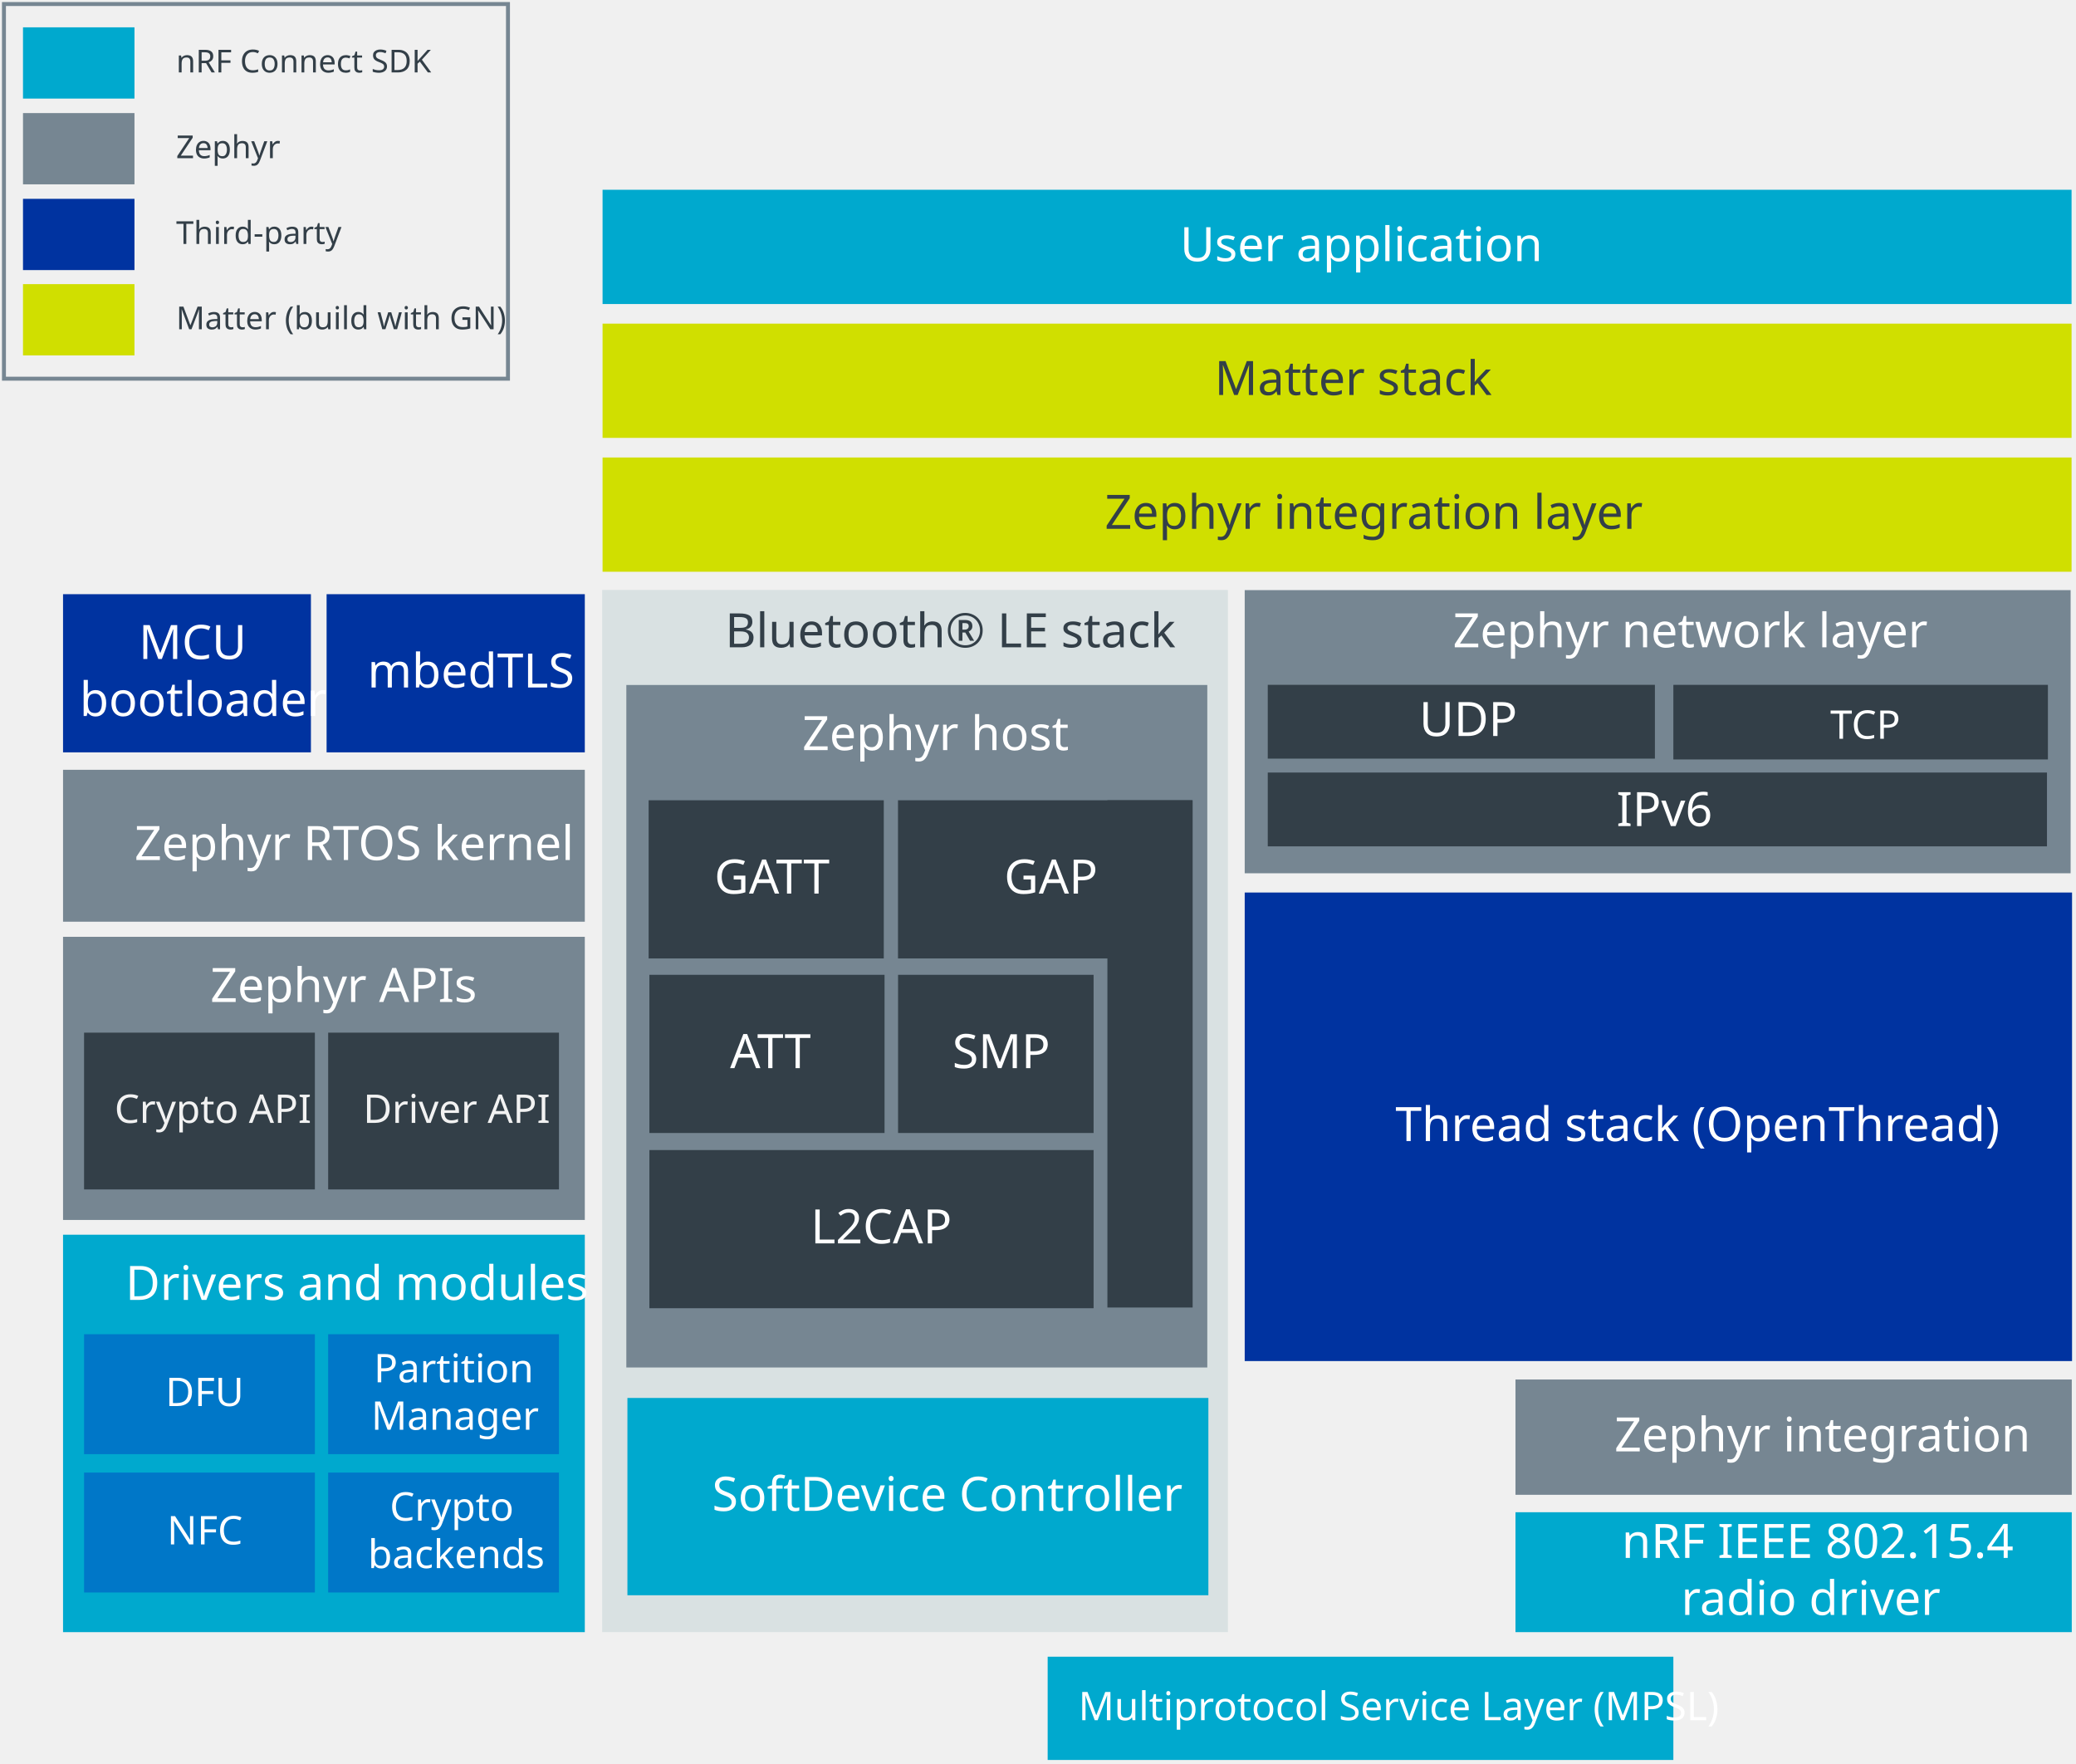
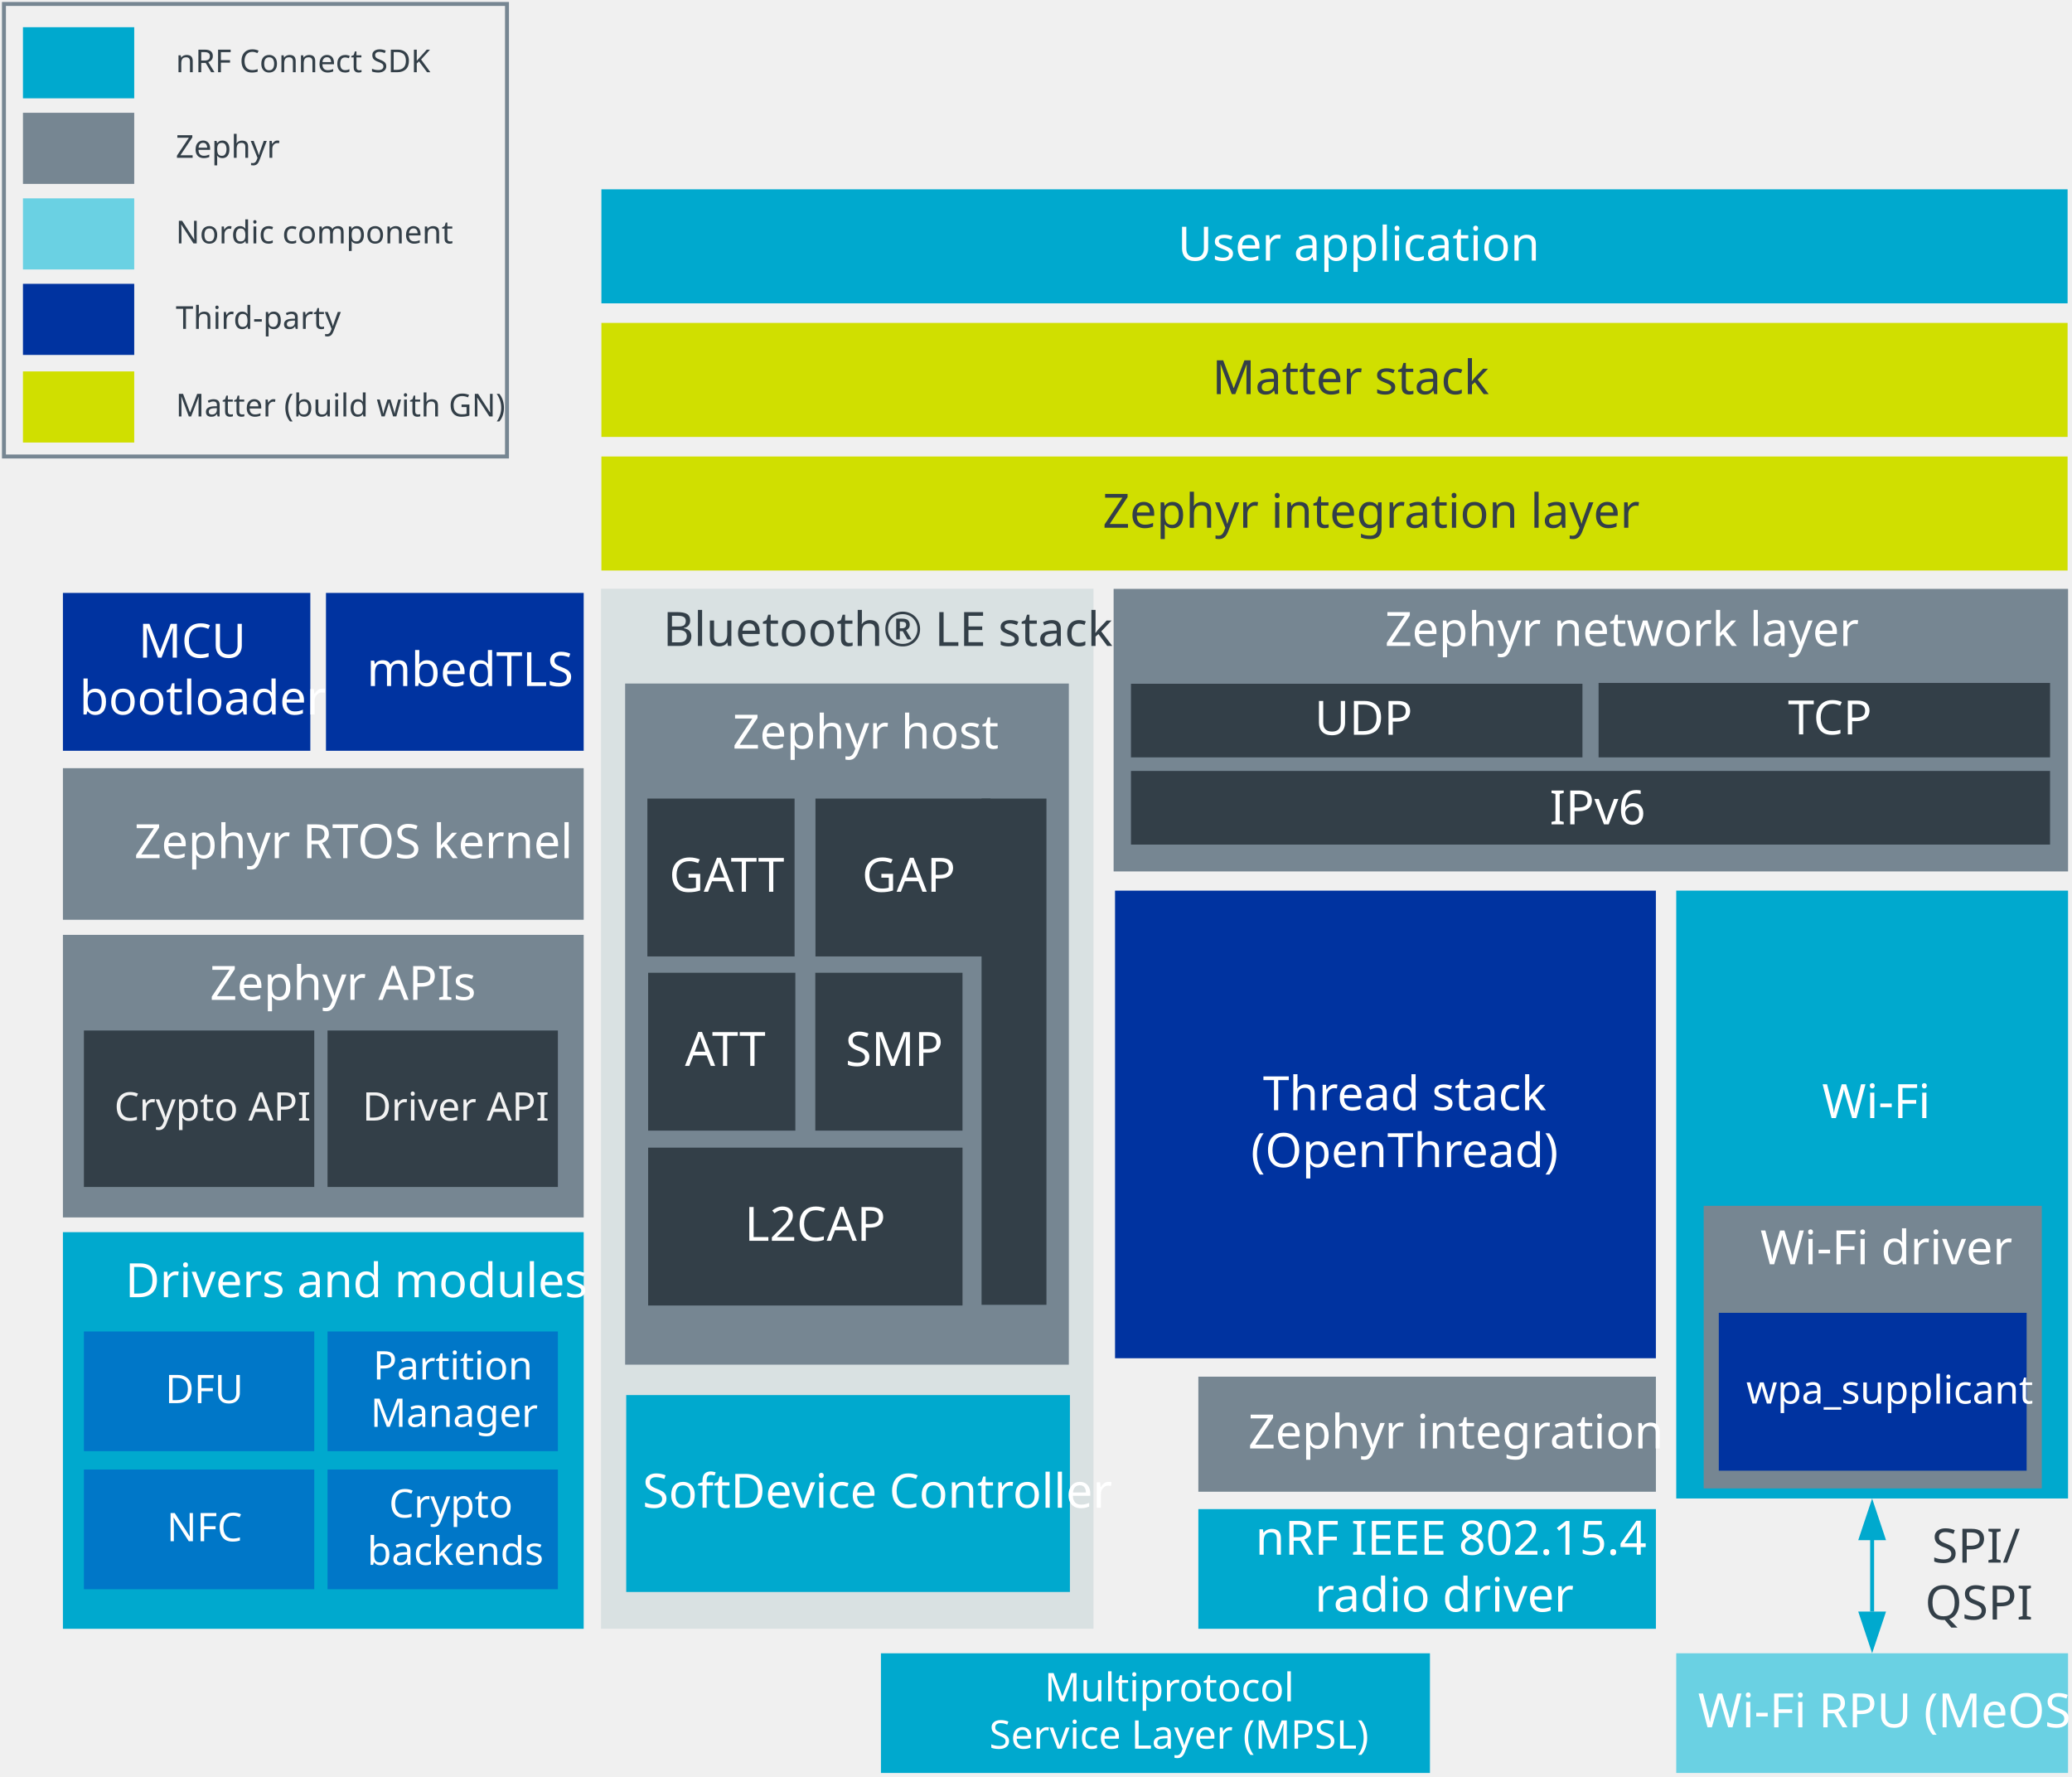
- <svg xmlns="http://www.w3.org/2000/svg" width="7.287in" height="6.191in" viewBox="0 0 524.666 445.719" xml:space="preserve" color-interpolation-filters="sRGB" class="st21">
+ <svg xmlns="http://www.w3.org/2000/svg" xmlns:xlink="http://www.w3.org/1999/xlink" width="7.287in" height="6.249in" viewBox="0 0 524.66 449.922" xml:space="preserve" color-interpolation-filters="sRGB" class="st25">
  <style type="text/css">
	
		.st1 {fill:#00a9ce;stroke:none;stroke-linecap:round;stroke-linejoin:round;stroke-width:0.75}
		.st2 {fill:#feffff;font-family:Calibri;font-size:1em}
		.st3 {fill:#0033a0;stroke:none;stroke-width:1}
		.st4 {fill:#ffffff;font-family:Calibri;font-size:1em}
- 		.st5 {stroke:none;stroke-linecap:round;stroke-linejoin:round;stroke-width:0.75}
- 		.st6 {fill:#00a9ce;stroke:none;stroke-width:1}
- 		.st7 {fill:#ffffff;font-family:Calibri;font-size:0.833em}
- 		.st8 {fill:#768692;stroke:none;stroke-width:1}
- 		.st9 {font-size:1em}
+ 		.st5 {font-size:1em}
+ 		.st6 {stroke:none;stroke-linecap:round;stroke-linejoin:round;stroke-width:0.75}
+ 		.st7 {fill:#00a9ce;stroke:none;stroke-width:1}
+ 		.st8 {fill:#ffffff;font-family:Calibri;font-size:0.833em}
+ 		.st9 {fill:#768692;stroke:none;stroke-width:1}
		.st10 {fill:#333f48;stroke:none;stroke-width:1}
		.st11 {fill:#0077c8;stroke:none;stroke-linecap:round;stroke-linejoin:round;stroke-width:0.75}
		.st12 {fill:#333f48;stroke:none;stroke-linecap:round;stroke-linejoin:round;stroke-width:0.75}
		.st13 {fill:#f2f2f2;font-family:Calibri;font-size:0.833em}
		.st14 {fill:#d9e1e2;stroke:none;stroke-width:1}
		.st15 {fill:#333f48;font-family:Calibri;font-size:1em}
		.st16 {fill:#d0df00;stroke:none;stroke-linecap:round;stroke-linejoin:round;stroke-width:0.75}
		.st17 {fill:none;stroke:#768692;stroke-width:1}
		.st18 {fill:#d0df00;stroke:none;stroke-width:1}
		.st19 {fill:none;stroke:none;stroke-width:1}
		.st20 {fill:#333f48;font-family:Calibri;font-size:0.667em}
- 		.st21 {fill:none;fill-rule:evenodd;font-size:12px;overflow:visible;stroke-linecap:square;stroke-miterlimit:3}
+ 		.st21 {fill:#6ad1e3;stroke:none;stroke-width:1}
+ 		.st22 {fill:#768692;stroke:none;stroke-linecap:round;stroke-linejoin:round;stroke-width:0.75}
+ 		.st23 {marker-end:url(#mrkr13-168);marker-start:url(#mrkr13-166);stroke:#00a9ce;stroke-linecap:butt;stroke-width:1}
+ 		.st24 {fill:#00a9ce;fill-opacity:1;stroke:#00a9ce;stroke-opacity:1;stroke-width:0.284}
+ 		.st25 {fill:none;fill-rule:evenodd;font-size:12px;overflow:visible;stroke-linecap:square;stroke-miterlimit:3}
	
	</style>
+   <defs id="Markers">
+     <g id="lend13">
+       <path d="M 3 1 L 0 0 L 3 -1 L 3 1 " style="stroke:none" />
+     </g>
+     <marker id="mrkr13-166" class="st24" refX="10.2" orient="auto" markerUnits="strokeWidth" overflow="visible">
+       <use xlink:href="#lend13" transform="scale(3.52) " />
+     </marker>
+     <marker id="mrkr13-168" class="st24" refX="-10.56" orient="auto" markerUnits="strokeWidth" overflow="visible">
+       <use xlink:href="#lend13" transform="scale(-3.52,-3.52) " />
+     </marker>
+   </defs>
  <g>
-     <g id="shape3186-1" transform="translate(152.285,-368.911)">
-       <path d="M0 416.85 L0 445.72 L371.26 445.72 L371.26 416.85 L0 416.85 L0 416.85 Z" class="st1" />
-       <text x="145.95" y="434.88" class="st2">User application</text>
-     </g>
-     <g id="shape3188-4" transform="translate(314.575,-101.8)">
-       <path d="M0 327.32 L0 445.72 L209.09 445.72 L209.09 327.32 L0 327.32 L0 327.32 Z" class="st3" />
-       <text x="38.08" y="390.12" class="st4">Thread stack (OpenThread)</text>
-     </g>
-     <g id="shape3189-7" transform="translate(314.933,-101.8)">
-       <path d="M208.73 320.59 L0 320.59 L0 445.72 L208.73 445.72 L208.73 320.59" class="st5" />
-     </g>
-     <g id="shape3190-10" transform="translate(264.776,-1)">
-       <rect x="0" y="419.625" width="158.131" height="26.095" class="st6" />
-       <text x="7.77" y="435.67" class="st7">Multiprotocol Service Layer (MPSL)</text>
-     </g>
-     <g id="shape3192-13" transform="translate(383.007,-68.0067)">
-       <rect x="0" y="416.587" width="140.592" height="29.132" class="st8" />
-       <text x="25.01" y="434.75" class="st4">Zephyr integration</text>
-     </g>
-     <g id="shape3194-16" transform="translate(383.007,-33.3003)">
-       <path d="M140.59 415.42 L0 415.42 L0 445.72 L140.59 445.72 L140.59 415.42 Z" class="st1" />
-       <text x="26.84" y="426.97" class="st4">nRF IEEE 802.15.4 <tspan x="41.87" dy="1.2em" class="st9">radio driver</tspan>
-       </text>
-     </g>
-     <g id="shape3195-20" transform="translate(383.007,-32.6148)">
-       <path d="M139.02 415.42 L0 415.42 L0 445.72 L139.02 445.72 L139.02 415.42" class="st5" />
-     </g>
-     <g id="shape3196-23" transform="translate(314.575,-225.065)">
-       <path d="M0 374.17 L0 445.72 L208.73 445.72 L208.73 374.17 L0 374.17 L0 374.17 Z" class="st8" />
-     </g>
-     <g id="shape3197-25" transform="translate(314.927,-277.623)">
-       <path d="M208.73 429.44 L0 429.44 L0 445.72 L208.73 445.72 L208.73 429.44" class="st5" />
-       <text x="52.28" y="441.18" class="st4">Zephyr network layer</text>
-     </g>
-     <g id="shape3198-29" transform="translate(320.401,-254.033)">
-       <path d="M97.84 427.07 L0 427.07 L0 445.72 L97.84 445.72 L97.84 427.07 Z" class="st10" />
-       <text x="38.28" y="440" class="st4">UDP</text>
-     </g>
-     <g id="shape3200-32" transform="translate(422.907,-253.827)">
-       <path d="M94.66 426.87 L0 426.87 L0 445.72 L94.66 445.72 L94.66 426.87 Z" class="st10" />
-       <text x="39.65" y="440.49" class="st7">TCP</text>
-     </g>
-     <g id="shape3202-35" transform="translate(320.401,-231.868)">
-       <path d="M196.93 427.07 L0 427.07 L0 445.72 L196.93 445.72 L196.93 427.07 Z" class="st10" />
-       <text x="88.11" y="440.6" class="st4">IPv6</text>
-     </g>
-     <g id="shape3203-38" transform="translate(320.401,-233.628)">
-       <path d="M196.93 427.07 L0 427.07 L0 445.72 L196.93 445.72 L196.93 427.07" class="st5" />
-     </g>
-     <g id="shape3204-41" transform="translate(15.9325,-33.3003)">
-       <rect x="0" y="345.29" width="131.865" height="100.429" class="st6" />
-       <text x="15.78" y="361.76" class="st4">Drivers and modules</text>
-     </g>
-     <g id="shape3205-44" transform="translate(82.9366,-43.3218)">
-       <path d="M58.33 415.42 L0 415.42 L0 445.72 L58.33 445.72 L58.33 415.42 Z" class="st11" />
-       <text x="15.56" y="427.57" class="st7">Crypto <tspan x="10.06" dy="1.2em" class="st9">backends</tspan>
-       </text>
-     </g>
-     <g id="shape3206-48" transform="translate(21.2463,-43.3218)">
-       <path d="M58.33 415.42 L0 415.42 L0 445.72 L58.33 445.72 L58.33 415.42 Z" class="st11" />
-       <text x="20.98" y="433.57" class="st7">NFC</text>
-     </g>
-     <g id="shape3207-51" transform="translate(21.2463,-78.2807)">
-       <path d="M58.33 415.42 L0 415.42 L0 445.72 L58.33 445.72 L58.33 415.42 Z" class="st11" />
-       <text x="20.59" y="433.57" class="st7">DFU</text>
-     </g>
-     <g id="shape3208-54" transform="translate(82.9366,-78.2807)">
-       <path d="M58.33 415.42 L0 415.42 L0 445.72 L58.33 445.72 L58.33 415.42 Z" class="st11" />
-       <text x="11.54" y="427.57" class="st7">Partition <tspan x="10.89" dy="1.2em" class="st9">Manager</tspan>
-       </text>
-     </g>
-     <g id="shape3209-58" transform="translate(15.9325,-137.458)">
-       <rect x="0" y="374.17" width="131.865" height="71.549" class="st8" />
-       <text x="37.24" y="390.64" class="st4">Zephyr APIs</text>
-     </g>
-     <g id="shape3210-61" transform="translate(82.9367,-145.169)">
-       <path d="M58.33 406.1 L0 406.1 L0 445.72 L58.33 445.72 L58.33 406.1 Z" class="st12" />
-       <text x="8.85" y="428.91" class="st13">Driver API</text>
-     </g>
-     <g id="shape3211-64" transform="translate(21.2463,-145.169)">
-       <path d="M58.33 406.1 L0 406.1 L0 445.72 L58.33 445.72 L58.33 406.1 Z" class="st12" />
-       <text x="7.69" y="428.91" class="st13">Crypto API</text>
-     </g>
-     <g id="shape3212-67" transform="translate(15.9325,-212.827)">
-       <rect x="0" y="407.336" width="131.865" height="38.383" class="st8" />
-       <text x="18.08" y="430.13" class="st4">Zephyr RTOS kernel</text>
-     </g>
-     <g id="shape3213-70" transform="translate(15.9325,-255.619)">
-       <rect x="0" y="405.75" width="62.647" height="39.97" class="st3" />
-       <text x="19.14" y="422.13" class="st4">MCU <tspan x="4.19" dy="1.2em" class="st9">bootloader</tspan>
-       </text>
-     </g>
-     <g id="shape3214-74" transform="translate(82.5412,-255.619)">
-       <rect x="0" y="405.75" width="65.257" height="39.97" class="st3" />
-       <text x="10.34" y="429.33" class="st4">mbedTLS</text>
-     </g>
-     <g id="group3225-77" transform="translate(152.194,-33.3003)">
-       <g id="shape3226-78">
-         <path d="M0 182.36 L0 445.72 L158.13 445.72 L158.13 182.36 L0 182.36 L0 182.36 Z" class="st14" />
-       </g>
-       <g id="shape3228-80" transform="translate(6.37336,-9.32235)">
-         <rect x="0" y="395.864" width="146.827" height="49.855" class="st1" />
-         <text x="21.4" y="424.39" class="st4">SoftDevice Controller</text>
-       </g>
-     </g>
-     <g id="shape3235-83" transform="translate(152.194,-277.623)">
-       <path d="M158.13 429.44 L0 429.44 L0 445.72 L158.13 445.72 L158.13 429.44" class="st5" />
-       <text x="31.09" y="441.18" class="st15">Bluetooth® LE stack</text>
-     </g>
-     <g id="shape3241-87" transform="translate(152.285,-335.086)">
-       <path d="M0 416.85 L0 445.72 L371.26 445.72 L371.26 416.85 L0 416.85 L0 416.85 Z" class="st16" />
-       <text x="154.68" y="434.88" class="st15">Matter stack</text>
-     </g>
-     <g id="shape3242-90" transform="translate(152.285,-301.261)">
-       <path d="M0 416.85 L0 445.72 L371.26 445.72 L371.26 416.85 L0 416.85 L0 416.85 Z" class="st16" />
-       <text x="126.95" y="434.88" class="st15">Zephyr integration layer</text>
-     </g>
-     <g id="group3259-93" transform="translate(158.294,-100.18)">
-       <g id="shape3227-94">
-         <rect x="0" y="273.256" width="146.827" height="172.464" class="st8" />
-         <text x="44.48" y="289.72" class="st4">Zephyr host</text>
-       </g>
-       <g id="shape3229-97" transform="translate(5.82647,-14.9741)">
-         <path d="M112.26 405.75 L0 405.75 L0 445.72 L112.26 445.72 L112.26 405.75 Z" class="st12" />
-         <text x="40.79" y="429.33" class="st4">L2CAP</text>
-       </g>
-       <g id="shape3230-100" transform="translate(5.63355,-103.362)">
-         <path d="M59.43 405.75 L0 405.75 L0 445.72 L59.43 445.72 L59.43 405.75 Z" class="st12" />
-         <text x="16.61" y="429.33" class="st4">GATT</text>
-       </g>
-       <g id="shape3231-103" transform="translate(5.82648,-59.2553)">
-         <path d="M59.43 405.75 L0 405.75 L0 445.72 L59.43 445.72 L59.43 405.75 Z" class="st12" />
-         <text x="20.4" y="429.33" class="st4">ATT</text>
-       </g>
-       <g id="shape3232-106" transform="translate(68.6566,-103.362)">
-         <path d="M74.37 405.75 L0 405.75 L0 445.72 L74.37 445.72 L74.37 405.75 Z" class="st12" />
-         <text x="26.83" y="429.33" class="st4">GAP</text>
-       </g>
-       <g id="shape3233-109" transform="translate(567.3,302.388) rotate(90)">
-         <path d="M128.18 424.18 L0 424.18 L0 445.72 L128.18 445.72 L128.18 424.18 Z" class="st12" />
-       </g>
-       <g id="shape3234-111" transform="translate(68.676,-59.2553)">
-         <path d="M49.41 405.75 L0 405.75 L0 445.72 L49.41 445.72 L49.41 405.75 Z" class="st12" />
-         <text x="13.72" y="429.33" class="st4">SMP</text>
-       </g>
-     </g>
-     <g id="shape3261-114" transform="translate(1,-350.042)">
-       <rect x="0" y="351.042" width="127.378" height="94.677" class="st17" />
-     </g>
-     <g id="group3297-116" transform="translate(5.8114,-355.93)">
-       <g id="group3290-117">
-         <g id="shape3271-118">
-           <rect x="0" y="427.713" width="28.174" height="18.006" class="st18" />
-         </g>
-         <g id="shape3282-120" transform="translate(34.6999,-0.862791)">
-           <rect x="0" y="429.439" width="83.056" height="16.281" class="st19" />
-           <text x="4" y="439.98" class="st20">Matter (build with GN)</text>
-         </g>
-       </g>
-       <g id="group3293-123" transform="translate(7.99361E-15,-21.5577)">
-         <g id="shape3220-124">
-           <rect x="0" y="427.713" width="28.174" height="18.006" class="st3" />
-         </g>
-         <g id="shape3278-126" transform="translate(34.6999,-0.862791)">
-           <rect x="0" y="429.439" width="83.056" height="16.281" class="st19" />
-           <text x="4" y="439.98" class="st20">Third-party</text>
-         </g>
-       </g>
-       <g id="group3294-129" transform="translate(7.99361E-15,-43.2261)">
-         <g id="shape3222-130">
-           <rect x="0" y="427.713" width="28.174" height="18.006" class="st8" />
-         </g>
-         <g id="shape3276-132" transform="translate(34.6999,-0.862791)">
-           <rect x="0" y="429.439" width="83.056" height="16.281" class="st19" />
-           <text x="4" y="439.98" class="st20">Zephyr</text>
-         </g>
-       </g>
-       <g id="group3295-135" transform="translate(7.99361E-15,-64.8945)">
-         <g id="shape3223-136">
-           <rect x="0" y="427.713" width="28.174" height="18.006" class="st1" />
-         </g>
-         <g id="shape3274-138" transform="translate(34.6999,-0.862791)">
-           <rect x="0" y="429.439" width="83.056" height="16.281" class="st19" />
-           <text x="4" y="439.98" class="st20">nRF Connect SDK</text>
-         </g>
-       </g>
+     <g id="shape3186-1" transform="translate(152.285,-373.114)">
+       <path d="M0 421.05 L0 449.92 L371.26 449.92 L371.26 421.05 L0 421.05 L0 421.05 Z" class="st1" />
+       <text x="145.95" y="439.09" class="st2">User application</text>
+     </g>
+     <g id="shape3188-4" transform="translate(282.343,-106.003)">
+       <path d="M0 331.52 L0 449.92 L136.95 449.92 L136.95 331.52 L0 331.52 L0 331.52 Z" class="st3" />
+       <text x="37.45" y="387.12" class="st4">Thread stack <tspan x="34.4" dy="1.2em" class="st5">(OpenThread)</tspan>
+       </text>
+     </g>
+     <g id="shape3189-8" transform="translate(314.933,-106.003)">
+       <path d="M208.73 324.79 L0 324.79 L0 449.92 L208.73 449.92 L208.73 324.79" class="st6" />
+     </g>
+     <g id="shape3190-11" transform="translate(223.066,-1)">
+       <rect x="0" y="419.625" width="139.017" height="30.298" class="st7" />
+       <text x="41.42" y="431.77" class="st8">Multiprotocol <tspan x="27.43" dy="1.2em" class="st5">Service Layer (MPSL)</tspan>
+       </text>
+     </g>
+     <g id="shape3192-15" transform="translate(303.439,-72.2095)">
+       <rect x="0" y="420.79" width="115.857" height="29.132" class="st9" />
+       <text x="12.65" y="438.96" class="st4">Zephyr integration</text>
+     </g>
+     <g id="shape3194-18" transform="translate(303.439,-37.5032)">
+       <path d="M115.86 419.62 L0 419.62 L0 449.92 L115.86 449.92 L115.86 419.62 Z" class="st1" />
+       <text x="14.47" y="431.17" class="st4">nRF IEEE 802.15.4 <tspan x="29.5" dy="1.2em" class="st5">radio driver</tspan>
+       </text>
+     </g>
+     <g id="shape3195-22" transform="translate(383.007,-37.5032)">
+       <path d="M139.02 420.29 L0 420.29 L0 449.92 L139.02 449.92 L139.02 420.29" class="st6" />
+     </g>
+     <g id="shape3196-25" transform="translate(281.984,-229.267)">
+       <path d="M0 378.37 L0 449.92 L241.68 449.92 L241.68 378.37 L0 378.37 L0 378.37 Z" class="st9" />
+     </g>
+     <g id="shape3197-27" transform="translate(282.313,-281.826)">
+       <path d="M240.97 433.64 L0 433.64 L0 449.92 L240.97 449.92 L240.97 433.64" class="st6" />
+       <text x="68.4" y="445.38" class="st4">Zephyr network layer</text>
+     </g>
+     <g id="shape3198-31" transform="translate(286.38,-258.151)">
+       <path d="M114.32 431.28 L0 431.28 L0 449.92 L114.32 449.92 L114.32 431.28 Z" class="st10" />
+       <text x="46.52" y="444.2" class="st2">UDP</text>
+     </g>
+     <g id="shape3200-34" transform="translate(404.784,-258.151)">
+       <path d="M114.32 431.07 L0 431.07 L0 449.92 L114.32 449.92 L114.32 431.07 Z" class="st10" />
+       <text x="47.94" y="444.1" class="st2">TCP</text>
+     </g>
+     <g id="shape3202-37" transform="translate(286.38,-236.071)">
+       <path d="M232.72 431.28 L0 431.28 L0 449.92 L232.72 449.92 L232.72 431.28 Z" class="st10" />
+       <text x="106" y="444.8" class="st4">IPv6</text>
+     </g>
+     <g id="shape3203-40" transform="translate(320.401,-237.831)">
+       <path d="M196.93 431.28 L0 431.28 L0 449.92 L196.93 449.92 L196.93 431.28" class="st6" />
+     </g>
+     <g id="shape3204-43" transform="translate(15.9325,-37.5032)">
+       <rect x="0" y="349.493" width="131.865" height="100.429" class="st7" />
+       <text x="15.78" y="365.96" class="st4">Drivers and modules</text>
+     </g>
+     <g id="shape3205-46" transform="translate(82.9366,-47.5247)">
+       <path d="M58.33 419.62 L0 419.62 L0 449.92 L58.33 449.92 L58.33 419.62 Z" class="st11" />
+       <text x="15.56" y="431.77" class="st8">Crypto <tspan x="10.06" dy="1.2em" class="st5">backends</tspan>
+       </text>
+     </g>
+     <g id="shape3206-50" transform="translate(21.2463,-47.5247)">
+       <path d="M58.33 419.62 L0 419.62 L0 449.92 L58.33 449.92 L58.33 419.62 Z" class="st11" />
+       <text x="20.98" y="437.77" class="st8">NFC</text>
+     </g>
+     <g id="shape3207-53" transform="translate(21.2463,-82.4835)">
+       <path d="M58.33 419.62 L0 419.62 L0 449.92 L58.33 449.92 L58.33 419.62 Z" class="st11" />
+       <text x="20.59" y="437.77" class="st8">DFU</text>
+     </g>
+     <g id="shape3208-56" transform="translate(82.9366,-82.4835)">
+       <path d="M58.33 419.62 L0 419.62 L0 449.92 L58.33 449.92 L58.33 419.62 Z" class="st11" />
+       <text x="11.54" y="431.77" class="st8">Partition <tspan x="10.89" dy="1.2em" class="st5">Manager</tspan>
+       </text>
+     </g>
+     <g id="shape3209-60" transform="translate(15.9325,-141.661)">
+       <rect x="0" y="378.373" width="131.865" height="71.549" class="st9" />
+       <text x="37.24" y="394.84" class="st4">Zephyr APIs</text>
+     </g>
+     <g id="shape3210-63" transform="translate(82.9367,-149.371)">
+       <path d="M58.33 410.3 L0 410.3 L0 449.92 L58.33 449.92 L58.33 410.3 Z" class="st12" />
+       <text x="8.85" y="433.11" class="st13">Driver API</text>
+     </g>
+     <g id="shape3211-66" transform="translate(21.2463,-149.371)">
+       <path d="M58.33 410.3 L0 410.3 L0 449.92 L58.33 449.92 L58.33 410.3 Z" class="st12" />
+       <text x="7.69" y="433.11" class="st13">Crypto API</text>
+     </g>
+     <g id="shape3212-69" transform="translate(15.9325,-217.03)">
+       <rect x="0" y="411.539" width="131.865" height="38.383" class="st9" />
+       <text x="18.08" y="434.33" class="st4">Zephyr RTOS kernel</text>
+     </g>
+     <g id="shape3213-72" transform="translate(15.9325,-259.822)">
+       <rect x="0" y="409.953" width="62.647" height="39.97" class="st3" />
+       <text x="19.14" y="426.34" class="st4">MCU <tspan x="4.19" dy="1.2em" class="st5">bootloader</tspan>
+       </text>
+     </g>
+     <g id="shape3214-76" transform="translate(82.5412,-259.822)">
+       <rect x="0" y="409.953" width="65.257" height="39.97" class="st3" />
+       <text x="10.34" y="433.54" class="st4">mbedTLS</text>
+     </g>
+     <g id="shape3226-79" transform="translate(152.194,-37.5032)">
+       <path d="M0 186.57 L0 449.92 L124.69 449.92 L124.69 186.57 L0 186.57 L0 186.57 Z" class="st14" />
+     </g>
+     <g id="shape3228-81" transform="translate(158.567,-46.8255)">
+       <rect x="0" y="400.067" width="112.352" height="49.855" class="st1" />
+       <text x="4.16" y="428.59" class="st4">SoftDevice Controller</text>
+     </g>
+     <g id="shape3235-84" transform="translate(152.194,-281.826)">
+       <path d="M127.38 433.64 L0 433.64 L0 449.92 L127.38 449.92 L127.38 433.64" class="st6" />
+       <text x="15.71" y="445.38" class="st15">Bluetooth® LE stack</text>
+     </g>
+     <g id="shape3241-88" transform="translate(152.285,-339.289)">
+       <path d="M0 421.05 L0 449.92 L371.26 449.92 L371.26 421.05 L0 421.05 L0 421.05 Z" class="st16" />
+       <text x="154.68" y="439.09" class="st15">Matter stack</text>
+     </g>
+     <g id="shape3242-91" transform="translate(152.285,-305.464)">
+       <path d="M0 421.05 L0 449.92 L371.26 449.92 L371.26 421.05 L0 421.05 L0 421.05 Z" class="st16" />
+       <text x="126.95" y="439.09" class="st15">Zephyr integration layer</text>
+     </g>
+     <g id="shape3227-94" transform="translate(158.294,-104.383)">
+       <rect x="0" y="277.459" width="112.352" height="172.464" class="st9" />
+       <text x="27.24" y="293.93" class="st4">Zephyr host</text>
+     </g>
+     <g id="shape3229-97" transform="translate(164.12,-119.357)">
+       <path d="M79.6 409.95 L0 409.95 L0 449.92 L79.6 449.92 L79.6 409.95 Z" class="st12" />
+       <text x="24.46" y="433.54" class="st4">L2CAP</text>
+     </g>
+     <g id="shape3230-100" transform="translate(163.927,-207.745)">
+       <path d="M37.27 409.95 L0 409.95 L0 449.92 L37.27 449.92 L37.27 409.95 Z" class="st12" />
+       <text x="5.53" y="433.54" class="st4">GATT</text>
+     </g>
+     <g id="shape3231-103" transform="translate(164.12,-163.639)">
+       <path d="M37.27 409.95 L0 409.95 L0 449.92 L37.27 449.92 L37.27 409.95 Z" class="st12" />
+       <text x="9.32" y="433.54" class="st4">ATT</text>
+     </g>
+     <g id="shape3232-106" transform="translate(206.487,-207.745)">
+       <path d="M44.32 409.95 L0 409.95 L0 449.92 L44.32 449.92 L44.32 409.95 Z" class="st12" />
+       <text x="11.8" y="433.54" class="st4">GAP</text>
+     </g>
+     <g id="shape3233-109" transform="translate(698.466,202.208) rotate(90)">
+       <path d="M128.18 433.49 L0 433.49 L0 449.92 L128.18 449.92 L128.18 433.49 Z" class="st12" />
+     </g>
+     <g id="shape3234-111" transform="translate(206.447,-163.639)">
+       <path d="M37.27 409.95 L0 409.95 L0 449.92 L37.27 449.92 L37.27 409.95 Z" class="st12" />
+       <text x="7.65" y="433.54" class="st4">SMP</text>
+     </g>
+     <g id="shape3261-114" transform="translate(1,-334.338)">
+       <rect x="0" y="335.338" width="127.378" height="114.584" class="st17" />
+     </g>
+     <g id="group3290-116" transform="translate(5.8114,-337.872)">
+       <g id="shape3271-117">
+         <rect x="0" y="431.916" width="28.174" height="18.006" class="st18" />
+       </g>
+       <g id="shape3282-119" transform="translate(34.6999,-0.862791)">
+         <rect x="0" y="433.641" width="83.056" height="16.281" class="st19" />
+         <text x="4" y="444.18" class="st20">Matter (build with GN)</text>
+       </g>
+     </g>
+     <g id="group3293-122" transform="translate(5.8114,-381.691)">
+       <g id="shape3220-123">
+         <rect x="0" y="431.916" width="28.174" height="18.006" class="st21" />
+       </g>
+       <g id="shape3278-125" transform="translate(34.6999,-0.862791)">
+         <rect x="0" y="433.641" width="83.056" height="16.281" class="st19" />
+         <text x="4" y="444.18" class="st20">Nordic component</text>
+       </g>
+     </g>
+     <g id="group3294-128" transform="translate(5.8114,-403.359)">
+       <g id="shape3222-129">
+         <rect x="0" y="431.916" width="28.174" height="18.006" class="st9" />
+       </g>
+       <g id="shape3276-131" transform="translate(34.6999,-0.862791)">
+         <rect x="0" y="433.641" width="83.056" height="16.281" class="st19" />
+         <text x="4" y="444.18" class="st20">Zephyr</text>
+       </g>
+     </g>
+     <g id="group3295-134" transform="translate(5.8114,-425.028)">
+       <g id="shape3223-135">
+         <rect x="0" y="431.916" width="28.174" height="18.006" class="st1" />
+       </g>
+       <g id="shape3274-137" transform="translate(34.6999,-0.862791)">
+         <rect x="0" y="433.641" width="83.056" height="16.281" class="st19" />
+         <text x="4" y="444.18" class="st20">nRF Connect SDK</text>
+       </g>
+     </g>
+     <g id="shape3298-140" transform="translate(424.447,-70.497)">
+       <path d="M0 296.01 L0 449.92 L99.21 449.92 L99.21 296.01 L0 296.01 L0 296.01 Z" class="st7" />
+     </g>
+     <g id="shape3305-142" transform="translate(424.447,-1)">
+       <path d="M99.21 419.62 L0 419.62 L0 449.92 L99.21 449.92 L99.21 419.62 Z" class="st21" />
+       <text x="5.52" y="438.37" class="st4">Wi-Fi RPU (MeOS)</text>
+     </g>
+     <g id="shape3308-145" transform="translate(431.398,-73.0482)">
+       <path d="M85.61 378.37 L0 378.37 L0 449.92 L85.61 449.92 L85.61 378.37 Z" class="st22" />
+       <text x="14.35" y="393.17" class="st4">Wi-Fi driver</text>
+     </g>
+     <g id="shape3309-148" transform="translate(435.224,-77.5346)">
+       <path d="M77.95 409.95 L0 409.95 L0 449.92 L77.95 449.92 L77.95 409.95 Z" class="st3" />
+       <text x="6.95" y="432.94" class="st8">wpa_supplicant</text>
+     </g>
+     <g id="group3311-151" transform="translate(5.8114,-360.05)">
+       <g id="shape3312-152">
+         <rect x="0" y="431.916" width="28.174" height="18.006" class="st3" />
+       </g>
+       <g id="shape3313-154" transform="translate(34.6999,-0.862791)">
+         <rect x="0" y="433.641" width="83.056" height="16.281" class="st19" />
+         <text x="4" y="444.18" class="st20">Third-party</text>
+       </g>
+     </g>
+     <g id="shape3314-157" transform="translate(424.447,-161.206)">
+       <rect x="0" y="431.497" width="99.213" height="18.425" class="st19" />
+       <text x="36.92" y="444.31" class="st4">Wi-Fi</text>
+     </g>
+     <g id="shape3315-160" transform="translate(481.14,-70.497)">
+       <path d="M-7.09 460.12 L-7.09 460.48 L-7.09 478.56" class="st23" />
+     </g>
+     <g id="shape3316-169" transform="translate(474.059,-40.7332)">
+       <rect x="0" y="430.08" width="49.601" height="19.843" class="st19" />
+       <text x="15.11" y="436.4" class="st15">SPI/<tspan x="13.4" dy="1.2em" class="st5">QSPI</tspan>
+       </text>
    </g>
  </g>
</svg>
